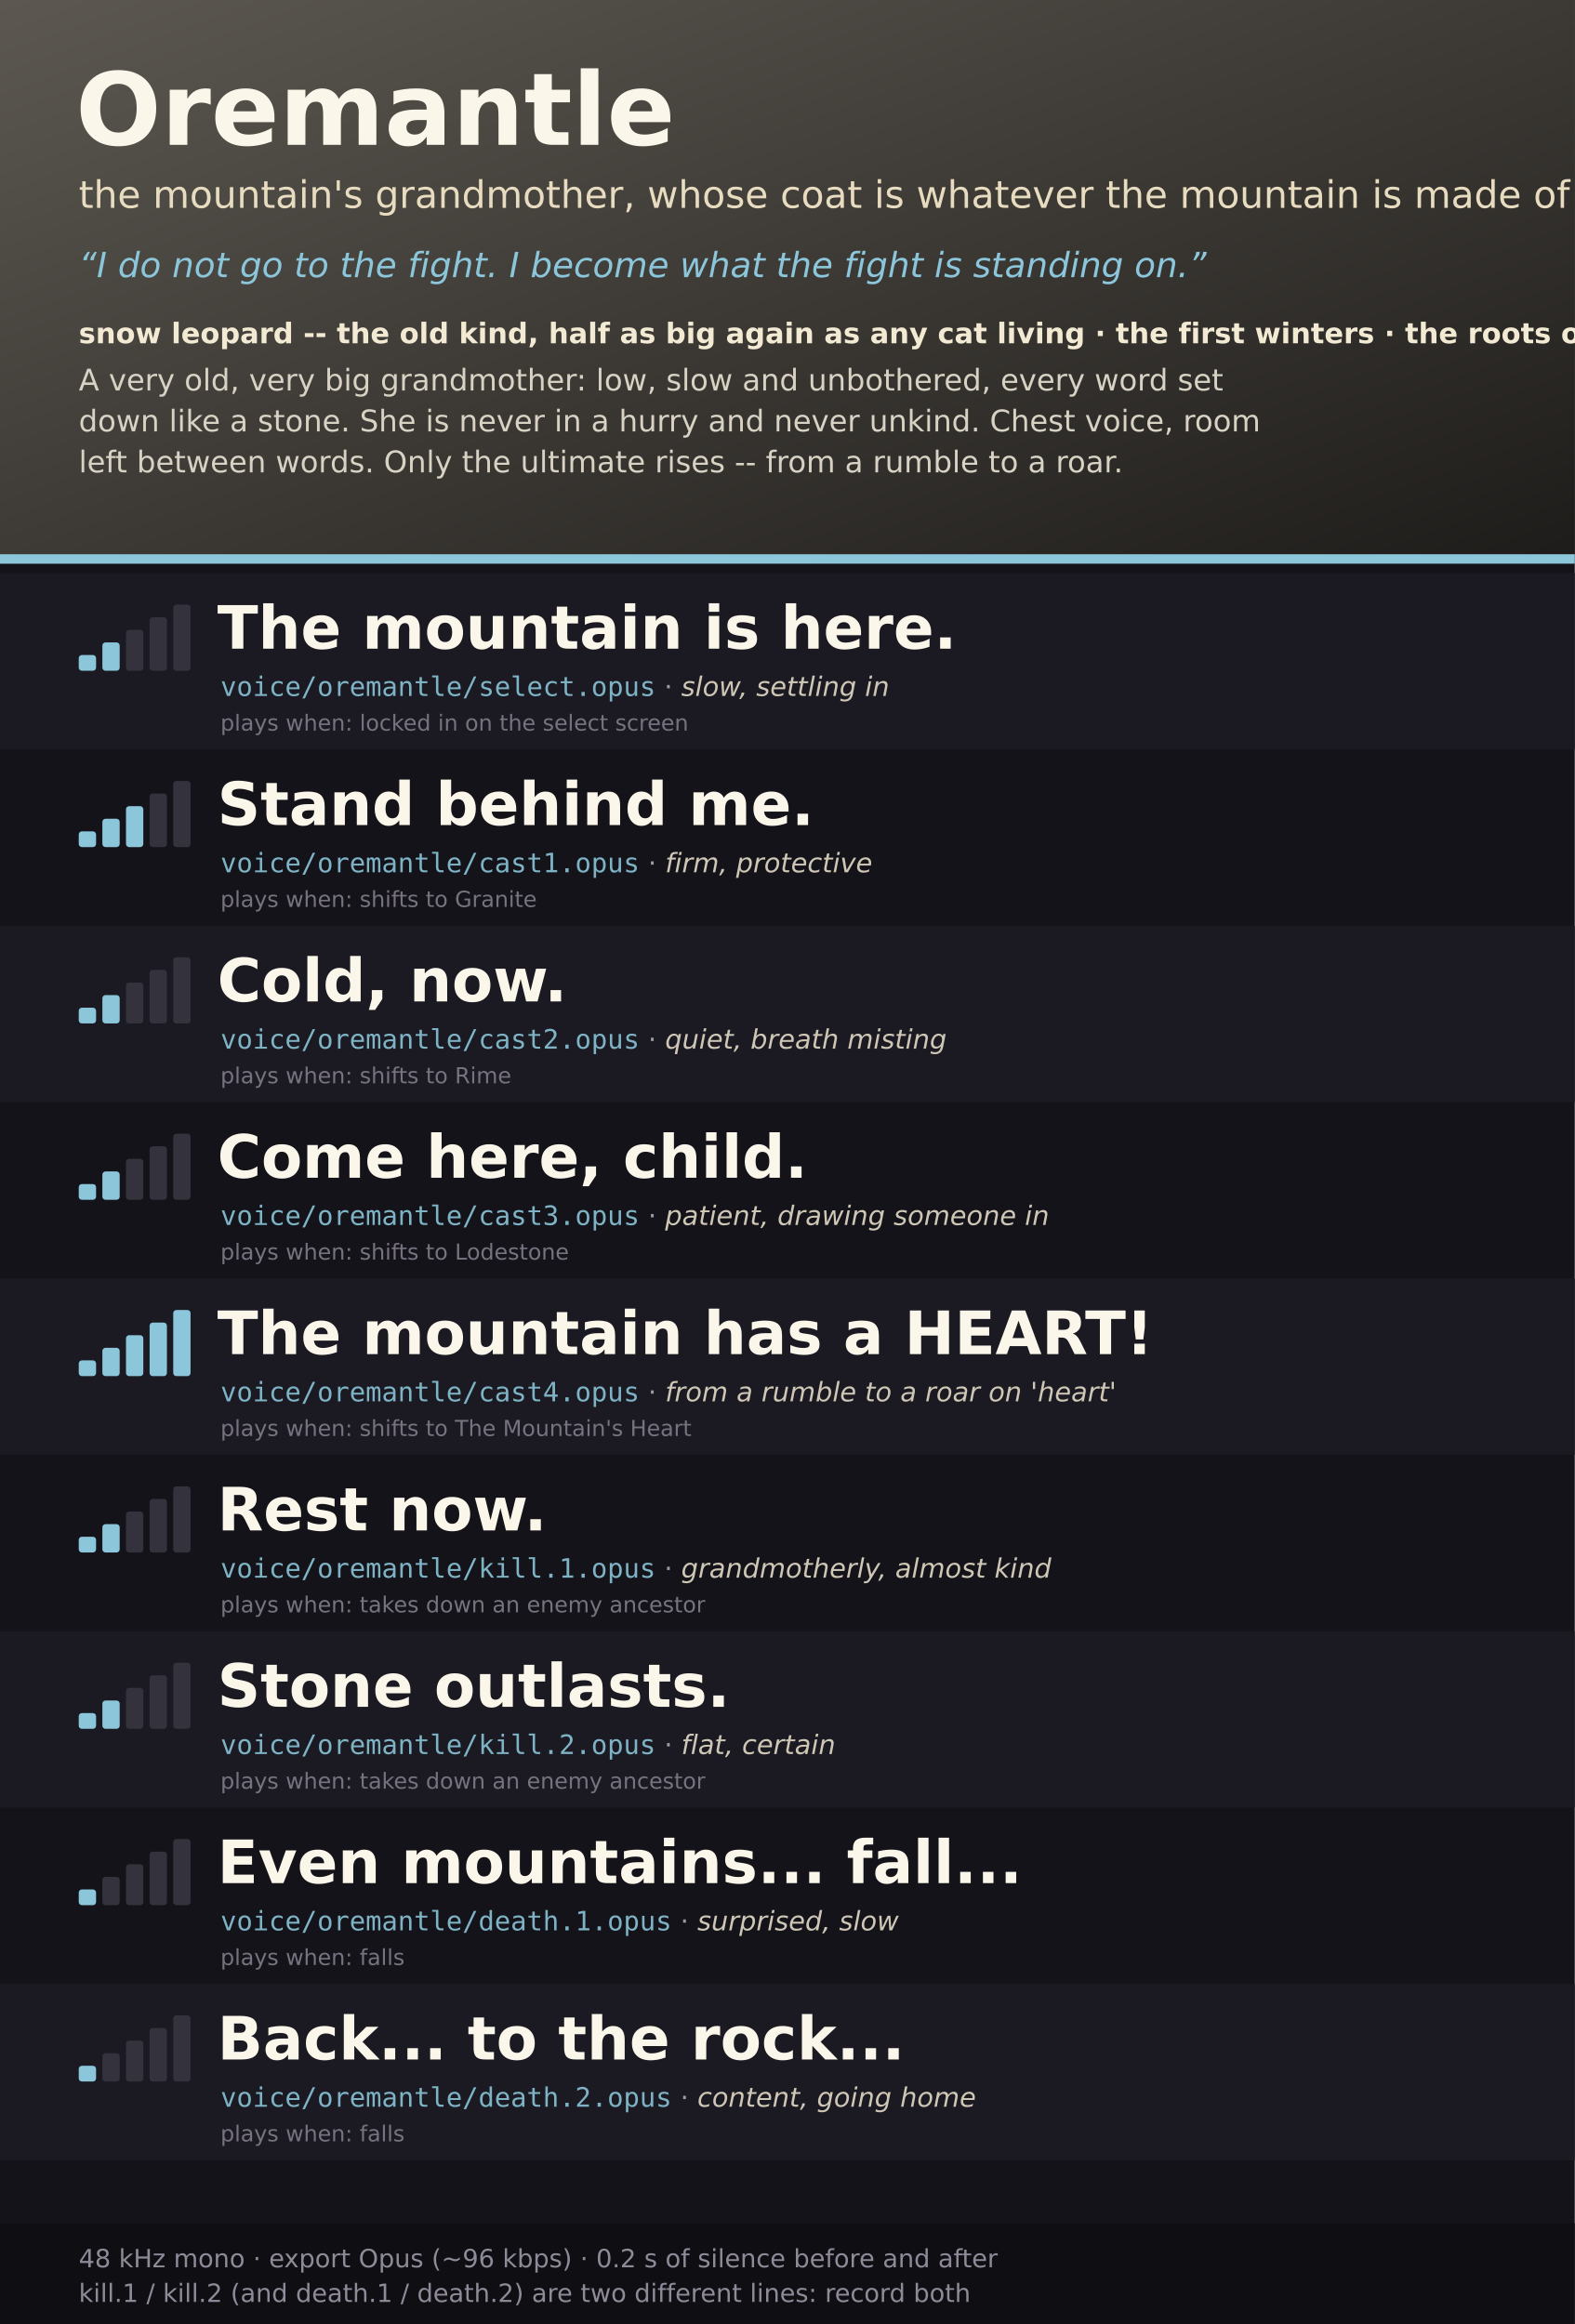
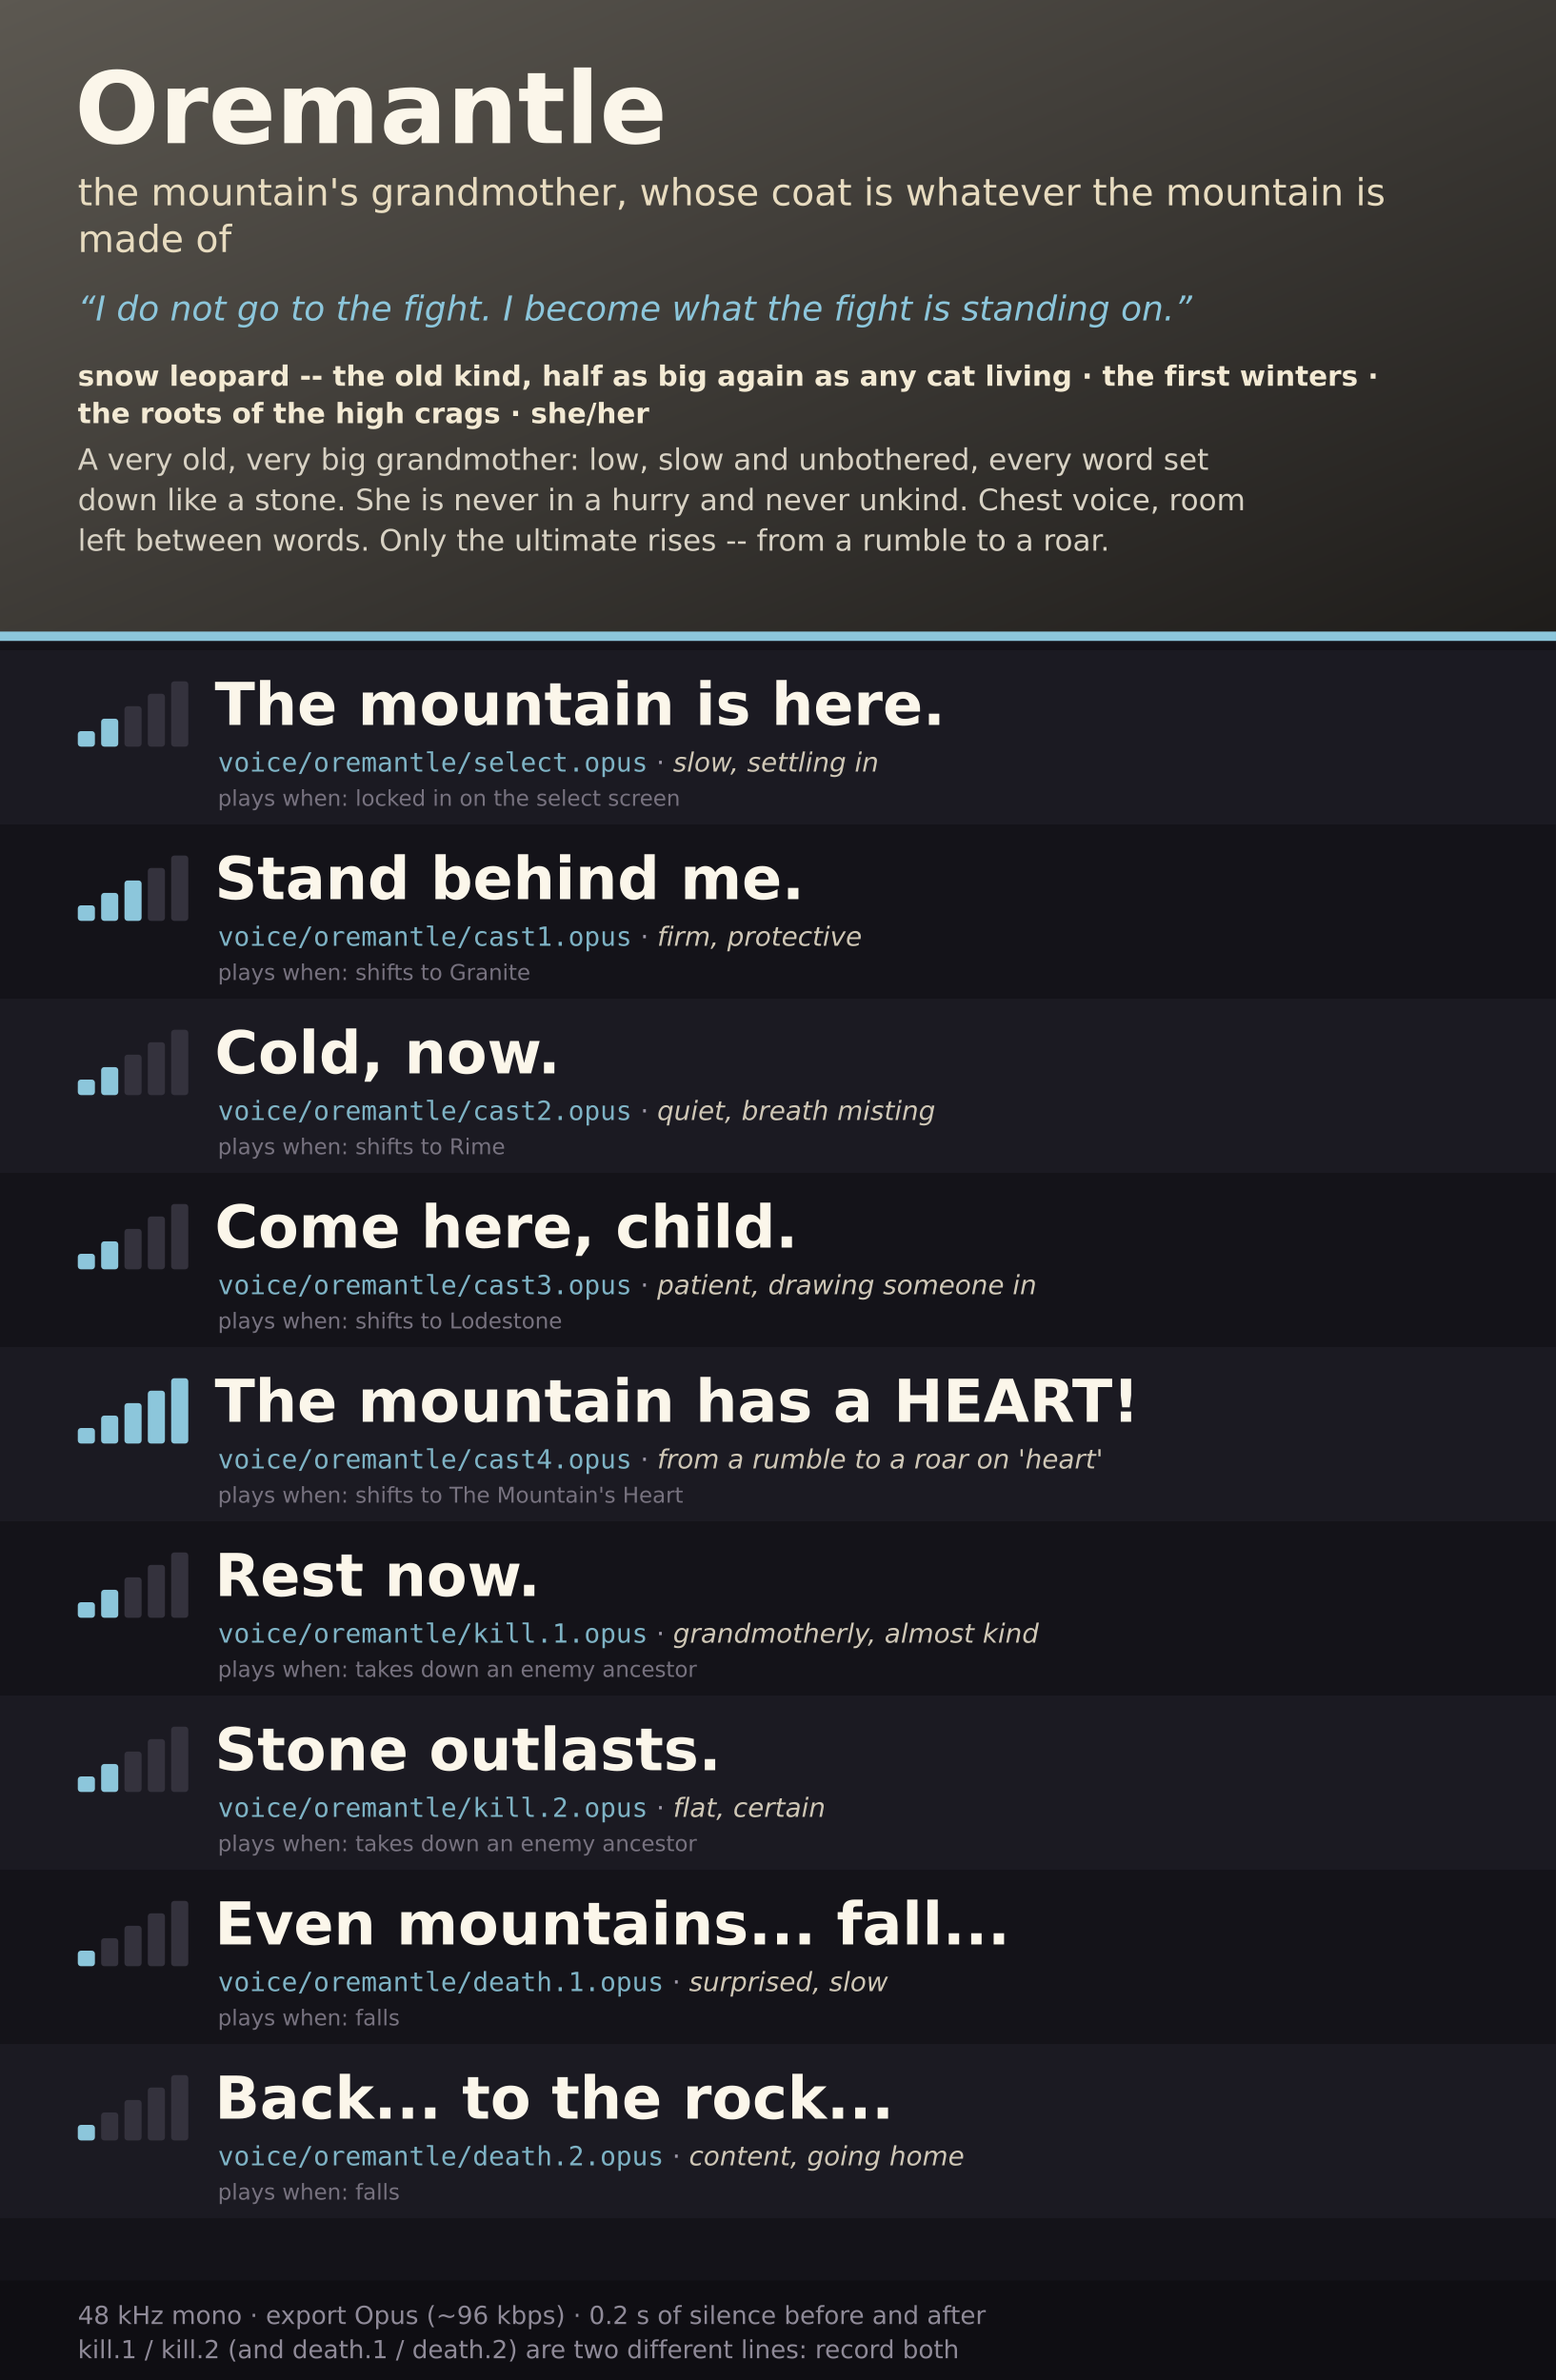
- <svg xmlns="http://www.w3.org/2000/svg" width="1000" height="1476" viewBox="0 0 1000 1476" font-family="DejaVu Sans, Helvetica, Arial, sans-serif">
+ <svg xmlns="http://www.w3.org/2000/svg" width="1000" height="1530" viewBox="0 0 1000 1530" font-family="DejaVu Sans, Helvetica, Arial, sans-serif">
  <defs>
    <linearGradient id="hd" x1="0" y1="0" x2="1" y2="1">
      <stop offset="0" stop-color="#5c5851" />
      <stop offset="1" stop-color="#1e1c1a" />
    </linearGradient>
  </defs>
-   <rect width="1000" height="1476" fill="#141319" />
-   <rect width="1000" height="358" fill="url(#hd)" />
-   <rect y="352" width="1000" height="6" fill="#8cc6db" />
+   <rect width="1000" height="1530" fill="#141319" />
+   <rect width="1000" height="412" fill="url(#hd)" />
+   <rect y="406" width="1000" height="6" fill="#8cc6db" />
  <text x="48" y="92" font-size="64" font-weight="bold" fill="#fbf6ea">Oremantle</text>
-   <text x="50" y="132" font-size="24" fill="#e8dcc0">the mountain's grandmother, whose coat is whatever the mountain is made of</text>
-   <text x="50" y="176" font-size="22" font-style="italic" fill="#8cc6db">“I do not go to the fight. I become what the fight is standing on.”</text>
-   <text x="50" y="218" font-size="18" font-weight="bold" fill="#f3ead4">snow leopard -- the old kind, half as big again as any cat living · the first winters · the roots of the high crags · she/her</text>
-   <text x="50" y="248" font-size="19" fill="#d8d2c4">A very old, very big grandmother: low, slow and unbothered, every word set</text>
-   <text x="50" y="274" font-size="19" fill="#d8d2c4">down like a stone. She is never in a hurry and never unkind. Chest voice, room</text>
-   <text x="50" y="300" font-size="19" fill="#d8d2c4">left between words. Only the ultimate rises -- from a rumble to a roar.</text>
-   <rect x="0" y="364" width="1000" height="112" fill="#1b1a22" />
-   <rect x="50" y="416" width="11" height="10" rx="2" fill="#8cc6db" />
-   <rect x="65" y="408" width="11" height="18" rx="2" fill="#8cc6db" />
-   <rect x="80" y="400" width="11" height="26" rx="2" fill="#34323d" />
-   <rect x="95" y="392" width="11" height="34" rx="2" fill="#34323d" />
-   <rect x="110" y="384" width="11" height="42" rx="2" fill="#34323d" />
-   <text x="138" y="412" font-size="38" font-weight="bold" fill="#fbf6ea">The mountain is here.</text>
-   <text x="140" y="442" font-size="17" fill="#9e98a8">
+   <text x="50" y="132" font-size="24" fill="#e8dcc0">the mountain's grandmother, whose coat is whatever the mountain is</text>
+   <text x="50" y="162" font-size="24" fill="#e8dcc0">made of</text>
+   <text x="50" y="206" font-size="22" font-style="italic" fill="#8cc6db">“I do not go to the fight. I become what the fight is standing on.”</text>
+   <text x="50" y="248" font-size="18" font-weight="bold" fill="#f3ead4">snow leopard -- the old kind, half as big again as any cat living · the first winters ·</text>
+   <text x="50" y="272" font-size="18" font-weight="bold" fill="#f3ead4">the roots of the high crags · she/her</text>
+   <text x="50" y="302" font-size="19" fill="#d8d2c4">A very old, very big grandmother: low, slow and unbothered, every word set</text>
+   <text x="50" y="328" font-size="19" fill="#d8d2c4">down like a stone. She is never in a hurry and never unkind. Chest voice, room</text>
+   <text x="50" y="354" font-size="19" fill="#d8d2c4">left between words. Only the ultimate rises -- from a rumble to a roar.</text>
+   <rect x="0" y="418" width="1000" height="112" fill="#1b1a22" />
+   <rect x="50" y="470" width="11" height="10" rx="2" fill="#8cc6db" />
+   <rect x="65" y="462" width="11" height="18" rx="2" fill="#8cc6db" />
+   <rect x="80" y="454" width="11" height="26" rx="2" fill="#34323d" />
+   <rect x="95" y="446" width="11" height="34" rx="2" fill="#34323d" />
+   <rect x="110" y="438" width="11" height="42" rx="2" fill="#34323d" />
+   <text x="138" y="466" font-size="38" font-weight="bold" fill="#fbf6ea">The mountain is here.</text>
+   <text x="140" y="496" font-size="17" fill="#9e98a8">
    <tspan font-family="DejaVu Sans Mono, monospace" fill="#7eb3c5">voice/oremantle/select.opus</tspan>  ·  <tspan font-style="italic" fill="#cfc7b6">slow, settling in</tspan>
  </text>
-   <text x="140" y="464" font-size="14" fill="#77727f">plays when: locked in on the select screen</text>
-   <rect x="50" y="528" width="11" height="10" rx="2" fill="#8cc6db" />
-   <rect x="65" y="520" width="11" height="18" rx="2" fill="#8cc6db" />
-   <rect x="80" y="512" width="11" height="26" rx="2" fill="#8cc6db" />
-   <rect x="95" y="504" width="11" height="34" rx="2" fill="#34323d" />
-   <rect x="110" y="496" width="11" height="42" rx="2" fill="#34323d" />
-   <text x="138" y="524" font-size="38" font-weight="bold" fill="#fbf6ea">Stand behind me.</text>
-   <text x="140" y="554" font-size="17" fill="#9e98a8">
+   <text x="140" y="518" font-size="14" fill="#77727f">plays when: locked in on the select screen</text>
+   <rect x="50" y="582" width="11" height="10" rx="2" fill="#8cc6db" />
+   <rect x="65" y="574" width="11" height="18" rx="2" fill="#8cc6db" />
+   <rect x="80" y="566" width="11" height="26" rx="2" fill="#8cc6db" />
+   <rect x="95" y="558" width="11" height="34" rx="2" fill="#34323d" />
+   <rect x="110" y="550" width="11" height="42" rx="2" fill="#34323d" />
+   <text x="138" y="578" font-size="38" font-weight="bold" fill="#fbf6ea">Stand behind me.</text>
+   <text x="140" y="608" font-size="17" fill="#9e98a8">
    <tspan font-family="DejaVu Sans Mono, monospace" fill="#7eb3c5">voice/oremantle/cast1.opus</tspan>  ·  <tspan font-style="italic" fill="#cfc7b6">firm, protective</tspan>
  </text>
-   <text x="140" y="576" font-size="14" fill="#77727f">plays when: shifts to Granite</text>
-   <rect x="0" y="588" width="1000" height="112" fill="#1b1a22" />
-   <rect x="50" y="640" width="11" height="10" rx="2" fill="#8cc6db" />
-   <rect x="65" y="632" width="11" height="18" rx="2" fill="#8cc6db" />
-   <rect x="80" y="624" width="11" height="26" rx="2" fill="#34323d" />
-   <rect x="95" y="616" width="11" height="34" rx="2" fill="#34323d" />
-   <rect x="110" y="608" width="11" height="42" rx="2" fill="#34323d" />
-   <text x="138" y="636" font-size="38" font-weight="bold" fill="#fbf6ea">Cold, now.</text>
-   <text x="140" y="666" font-size="17" fill="#9e98a8">
+   <text x="140" y="630" font-size="14" fill="#77727f">plays when: shifts to Granite</text>
+   <rect x="0" y="642" width="1000" height="112" fill="#1b1a22" />
+   <rect x="50" y="694" width="11" height="10" rx="2" fill="#8cc6db" />
+   <rect x="65" y="686" width="11" height="18" rx="2" fill="#8cc6db" />
+   <rect x="80" y="678" width="11" height="26" rx="2" fill="#34323d" />
+   <rect x="95" y="670" width="11" height="34" rx="2" fill="#34323d" />
+   <rect x="110" y="662" width="11" height="42" rx="2" fill="#34323d" />
+   <text x="138" y="690" font-size="38" font-weight="bold" fill="#fbf6ea">Cold, now.</text>
+   <text x="140" y="720" font-size="17" fill="#9e98a8">
    <tspan font-family="DejaVu Sans Mono, monospace" fill="#7eb3c5">voice/oremantle/cast2.opus</tspan>  ·  <tspan font-style="italic" fill="#cfc7b6">quiet, breath misting</tspan>
  </text>
-   <text x="140" y="688" font-size="14" fill="#77727f">plays when: shifts to Rime</text>
-   <rect x="50" y="752" width="11" height="10" rx="2" fill="#8cc6db" />
-   <rect x="65" y="744" width="11" height="18" rx="2" fill="#8cc6db" />
-   <rect x="80" y="736" width="11" height="26" rx="2" fill="#34323d" />
-   <rect x="95" y="728" width="11" height="34" rx="2" fill="#34323d" />
-   <rect x="110" y="720" width="11" height="42" rx="2" fill="#34323d" />
-   <text x="138" y="748" font-size="38" font-weight="bold" fill="#fbf6ea">Come here, child.</text>
-   <text x="140" y="778" font-size="17" fill="#9e98a8">
+   <text x="140" y="742" font-size="14" fill="#77727f">plays when: shifts to Rime</text>
+   <rect x="50" y="806" width="11" height="10" rx="2" fill="#8cc6db" />
+   <rect x="65" y="798" width="11" height="18" rx="2" fill="#8cc6db" />
+   <rect x="80" y="790" width="11" height="26" rx="2" fill="#34323d" />
+   <rect x="95" y="782" width="11" height="34" rx="2" fill="#34323d" />
+   <rect x="110" y="774" width="11" height="42" rx="2" fill="#34323d" />
+   <text x="138" y="802" font-size="38" font-weight="bold" fill="#fbf6ea">Come here, child.</text>
+   <text x="140" y="832" font-size="17" fill="#9e98a8">
    <tspan font-family="DejaVu Sans Mono, monospace" fill="#7eb3c5">voice/oremantle/cast3.opus</tspan>  ·  <tspan font-style="italic" fill="#cfc7b6">patient, drawing someone in</tspan>
  </text>
-   <text x="140" y="800" font-size="14" fill="#77727f">plays when: shifts to Lodestone</text>
-   <rect x="0" y="812" width="1000" height="112" fill="#1b1a22" />
-   <rect x="50" y="864" width="11" height="10" rx="2" fill="#8cc6db" />
-   <rect x="65" y="856" width="11" height="18" rx="2" fill="#8cc6db" />
-   <rect x="80" y="848" width="11" height="26" rx="2" fill="#8cc6db" />
-   <rect x="95" y="840" width="11" height="34" rx="2" fill="#8cc6db" />
-   <rect x="110" y="832" width="11" height="42" rx="2" fill="#8cc6db" />
-   <text x="138" y="860" font-size="38" font-weight="bold" fill="#fbf6ea">The mountain has a HEART!</text>
-   <text x="140" y="890" font-size="17" fill="#9e98a8">
+   <text x="140" y="854" font-size="14" fill="#77727f">plays when: shifts to Lodestone</text>
+   <rect x="0" y="866" width="1000" height="112" fill="#1b1a22" />
+   <rect x="50" y="918" width="11" height="10" rx="2" fill="#8cc6db" />
+   <rect x="65" y="910" width="11" height="18" rx="2" fill="#8cc6db" />
+   <rect x="80" y="902" width="11" height="26" rx="2" fill="#8cc6db" />
+   <rect x="95" y="894" width="11" height="34" rx="2" fill="#8cc6db" />
+   <rect x="110" y="886" width="11" height="42" rx="2" fill="#8cc6db" />
+   <text x="138" y="914" font-size="38" font-weight="bold" fill="#fbf6ea">The mountain has a HEART!</text>
+   <text x="140" y="944" font-size="17" fill="#9e98a8">
    <tspan font-family="DejaVu Sans Mono, monospace" fill="#7eb3c5">voice/oremantle/cast4.opus</tspan>  ·  <tspan font-style="italic" fill="#cfc7b6">from a rumble to a roar on 'heart'</tspan>
  </text>
-   <text x="140" y="912" font-size="14" fill="#77727f">plays when: shifts to The Mountain's Heart</text>
-   <rect x="50" y="976" width="11" height="10" rx="2" fill="#8cc6db" />
-   <rect x="65" y="968" width="11" height="18" rx="2" fill="#8cc6db" />
-   <rect x="80" y="960" width="11" height="26" rx="2" fill="#34323d" />
-   <rect x="95" y="952" width="11" height="34" rx="2" fill="#34323d" />
-   <rect x="110" y="944" width="11" height="42" rx="2" fill="#34323d" />
-   <text x="138" y="972" font-size="38" font-weight="bold" fill="#fbf6ea">Rest now.</text>
-   <text x="140" y="1002" font-size="17" fill="#9e98a8">
+   <text x="140" y="966" font-size="14" fill="#77727f">plays when: shifts to The Mountain's Heart</text>
+   <rect x="50" y="1030" width="11" height="10" rx="2" fill="#8cc6db" />
+   <rect x="65" y="1022" width="11" height="18" rx="2" fill="#8cc6db" />
+   <rect x="80" y="1014" width="11" height="26" rx="2" fill="#34323d" />
+   <rect x="95" y="1006" width="11" height="34" rx="2" fill="#34323d" />
+   <rect x="110" y="998" width="11" height="42" rx="2" fill="#34323d" />
+   <text x="138" y="1026" font-size="38" font-weight="bold" fill="#fbf6ea">Rest now.</text>
+   <text x="140" y="1056" font-size="17" fill="#9e98a8">
    <tspan font-family="DejaVu Sans Mono, monospace" fill="#7eb3c5">voice/oremantle/kill.1.opus</tspan>  ·  <tspan font-style="italic" fill="#cfc7b6">grandmotherly, almost kind</tspan>
  </text>
-   <text x="140" y="1024" font-size="14" fill="#77727f">plays when: takes down an enemy ancestor</text>
-   <rect x="0" y="1036" width="1000" height="112" fill="#1b1a22" />
-   <rect x="50" y="1088" width="11" height="10" rx="2" fill="#8cc6db" />
-   <rect x="65" y="1080" width="11" height="18" rx="2" fill="#8cc6db" />
-   <rect x="80" y="1072" width="11" height="26" rx="2" fill="#34323d" />
-   <rect x="95" y="1064" width="11" height="34" rx="2" fill="#34323d" />
-   <rect x="110" y="1056" width="11" height="42" rx="2" fill="#34323d" />
-   <text x="138" y="1084" font-size="38" font-weight="bold" fill="#fbf6ea">Stone outlasts.</text>
-   <text x="140" y="1114" font-size="17" fill="#9e98a8">
+   <text x="140" y="1078" font-size="14" fill="#77727f">plays when: takes down an enemy ancestor</text>
+   <rect x="0" y="1090" width="1000" height="112" fill="#1b1a22" />
+   <rect x="50" y="1142" width="11" height="10" rx="2" fill="#8cc6db" />
+   <rect x="65" y="1134" width="11" height="18" rx="2" fill="#8cc6db" />
+   <rect x="80" y="1126" width="11" height="26" rx="2" fill="#34323d" />
+   <rect x="95" y="1118" width="11" height="34" rx="2" fill="#34323d" />
+   <rect x="110" y="1110" width="11" height="42" rx="2" fill="#34323d" />
+   <text x="138" y="1138" font-size="38" font-weight="bold" fill="#fbf6ea">Stone outlasts.</text>
+   <text x="140" y="1168" font-size="17" fill="#9e98a8">
    <tspan font-family="DejaVu Sans Mono, monospace" fill="#7eb3c5">voice/oremantle/kill.2.opus</tspan>  ·  <tspan font-style="italic" fill="#cfc7b6">flat, certain</tspan>
  </text>
-   <text x="140" y="1136" font-size="14" fill="#77727f">plays when: takes down an enemy ancestor</text>
-   <rect x="50" y="1200" width="11" height="10" rx="2" fill="#8cc6db" />
-   <rect x="65" y="1192" width="11" height="18" rx="2" fill="#34323d" />
-   <rect x="80" y="1184" width="11" height="26" rx="2" fill="#34323d" />
-   <rect x="95" y="1176" width="11" height="34" rx="2" fill="#34323d" />
-   <rect x="110" y="1168" width="11" height="42" rx="2" fill="#34323d" />
-   <text x="138" y="1196" font-size="38" font-weight="bold" fill="#fbf6ea">Even mountains... fall...</text>
-   <text x="140" y="1226" font-size="17" fill="#9e98a8">
+   <text x="140" y="1190" font-size="14" fill="#77727f">plays when: takes down an enemy ancestor</text>
+   <rect x="50" y="1254" width="11" height="10" rx="2" fill="#8cc6db" />
+   <rect x="65" y="1246" width="11" height="18" rx="2" fill="#34323d" />
+   <rect x="80" y="1238" width="11" height="26" rx="2" fill="#34323d" />
+   <rect x="95" y="1230" width="11" height="34" rx="2" fill="#34323d" />
+   <rect x="110" y="1222" width="11" height="42" rx="2" fill="#34323d" />
+   <text x="138" y="1250" font-size="38" font-weight="bold" fill="#fbf6ea">Even mountains... fall...</text>
+   <text x="140" y="1280" font-size="17" fill="#9e98a8">
    <tspan font-family="DejaVu Sans Mono, monospace" fill="#7eb3c5">voice/oremantle/death.1.opus</tspan>  ·  <tspan font-style="italic" fill="#cfc7b6">surprised, slow</tspan>
  </text>
-   <text x="140" y="1248" font-size="14" fill="#77727f">plays when: falls</text>
-   <rect x="0" y="1260" width="1000" height="112" fill="#1b1a22" />
-   <rect x="50" y="1312" width="11" height="10" rx="2" fill="#8cc6db" />
-   <rect x="65" y="1304" width="11" height="18" rx="2" fill="#34323d" />
-   <rect x="80" y="1296" width="11" height="26" rx="2" fill="#34323d" />
-   <rect x="95" y="1288" width="11" height="34" rx="2" fill="#34323d" />
-   <rect x="110" y="1280" width="11" height="42" rx="2" fill="#34323d" />
-   <text x="138" y="1308" font-size="38" font-weight="bold" fill="#fbf6ea">Back... to the rock...</text>
-   <text x="140" y="1338" font-size="17" fill="#9e98a8">
+   <text x="140" y="1302" font-size="14" fill="#77727f">plays when: falls</text>
+   <rect x="0" y="1314" width="1000" height="112" fill="#1b1a22" />
+   <rect x="50" y="1366" width="11" height="10" rx="2" fill="#8cc6db" />
+   <rect x="65" y="1358" width="11" height="18" rx="2" fill="#34323d" />
+   <rect x="80" y="1350" width="11" height="26" rx="2" fill="#34323d" />
+   <rect x="95" y="1342" width="11" height="34" rx="2" fill="#34323d" />
+   <rect x="110" y="1334" width="11" height="42" rx="2" fill="#34323d" />
+   <text x="138" y="1362" font-size="38" font-weight="bold" fill="#fbf6ea">Back... to the rock...</text>
+   <text x="140" y="1392" font-size="17" fill="#9e98a8">
    <tspan font-family="DejaVu Sans Mono, monospace" fill="#7eb3c5">voice/oremantle/death.2.opus</tspan>  ·  <tspan font-style="italic" fill="#cfc7b6">content, going home</tspan>
  </text>
-   <text x="140" y="1360" font-size="14" fill="#77727f">plays when: falls</text>
-   <rect y="1412" width="1000" height="64" fill="#0f0e13" />
-   <text x="50" y="1440" font-size="16" fill="#8f8a98">48 kHz mono · export Opus (~96 kbps) · 0.2 s of silence before and after</text>
-   <text x="50" y="1462" font-size="16" fill="#8f8a98">kill.1 / kill.2 (and death.1 / death.2) are two different lines: record both</text>
+   <text x="140" y="1414" font-size="14" fill="#77727f">plays when: falls</text>
+   <rect y="1466" width="1000" height="64" fill="#0f0e13" />
+   <text x="50" y="1494" font-size="16" fill="#8f8a98">48 kHz mono · export Opus (~96 kbps) · 0.2 s of silence before and after</text>
+   <text x="50" y="1516" font-size="16" fill="#8f8a98">kill.1 / kill.2 (and death.1 / death.2) are two different lines: record both</text>
</svg>
